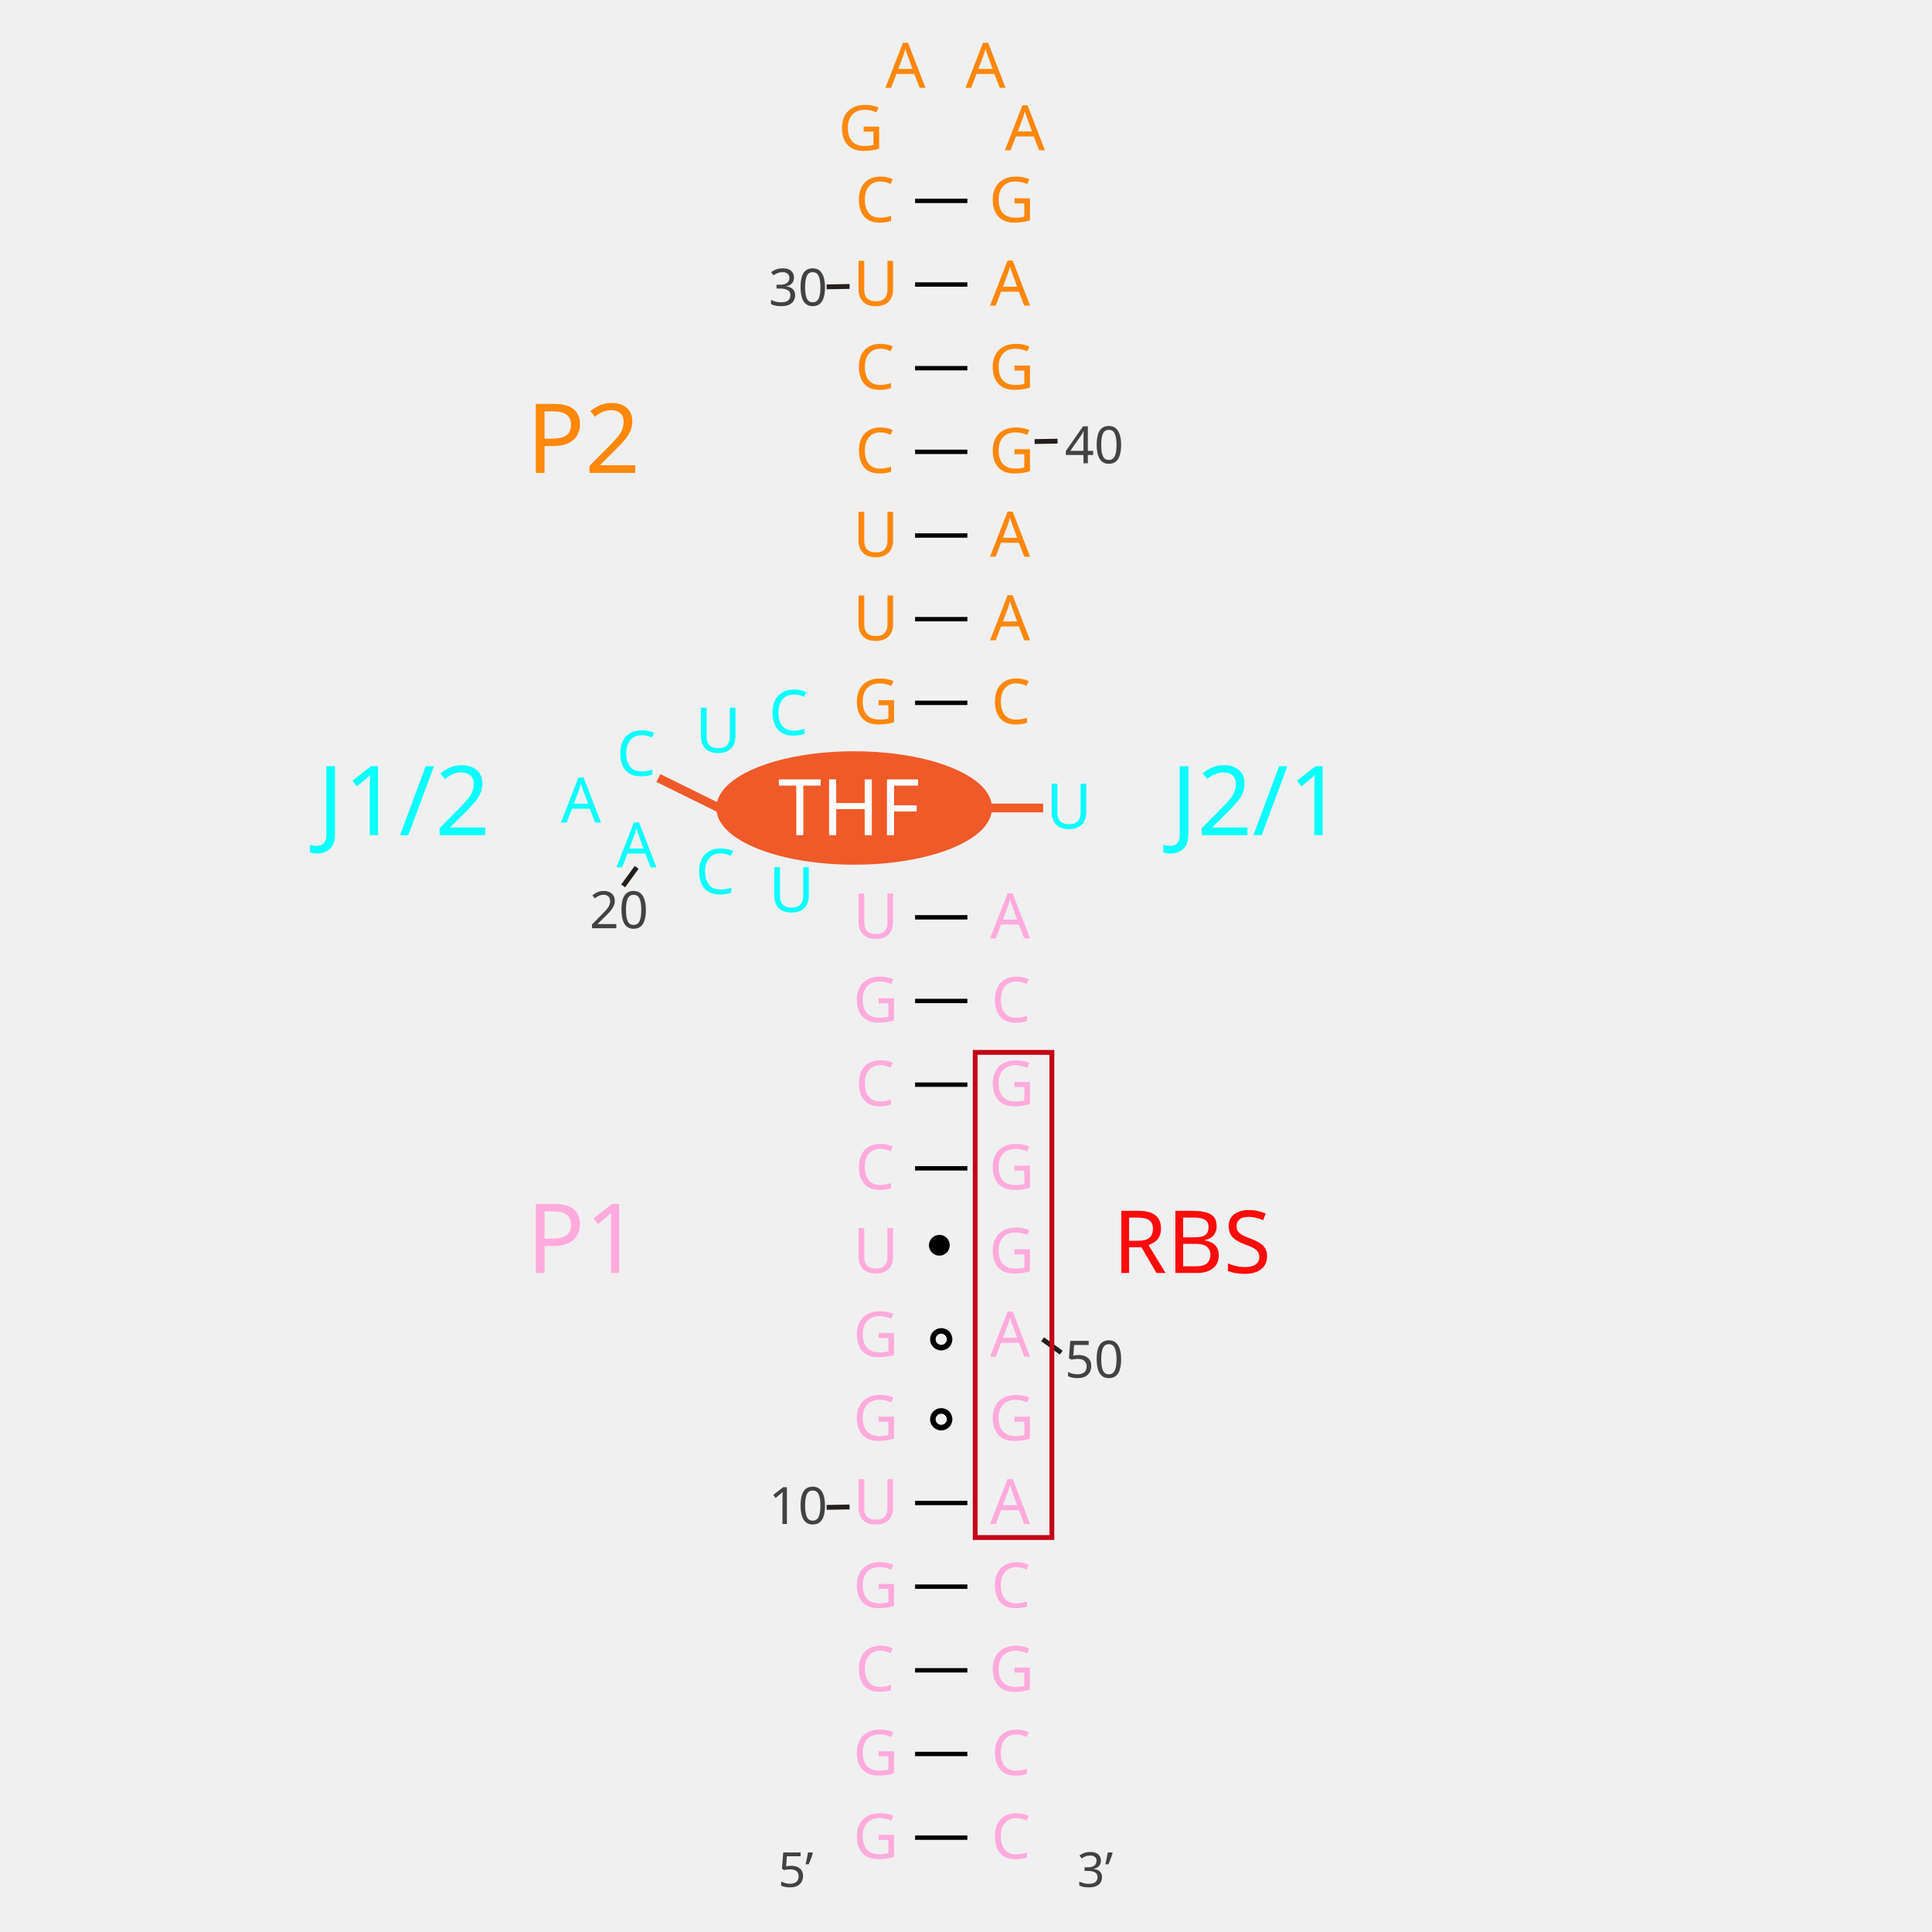
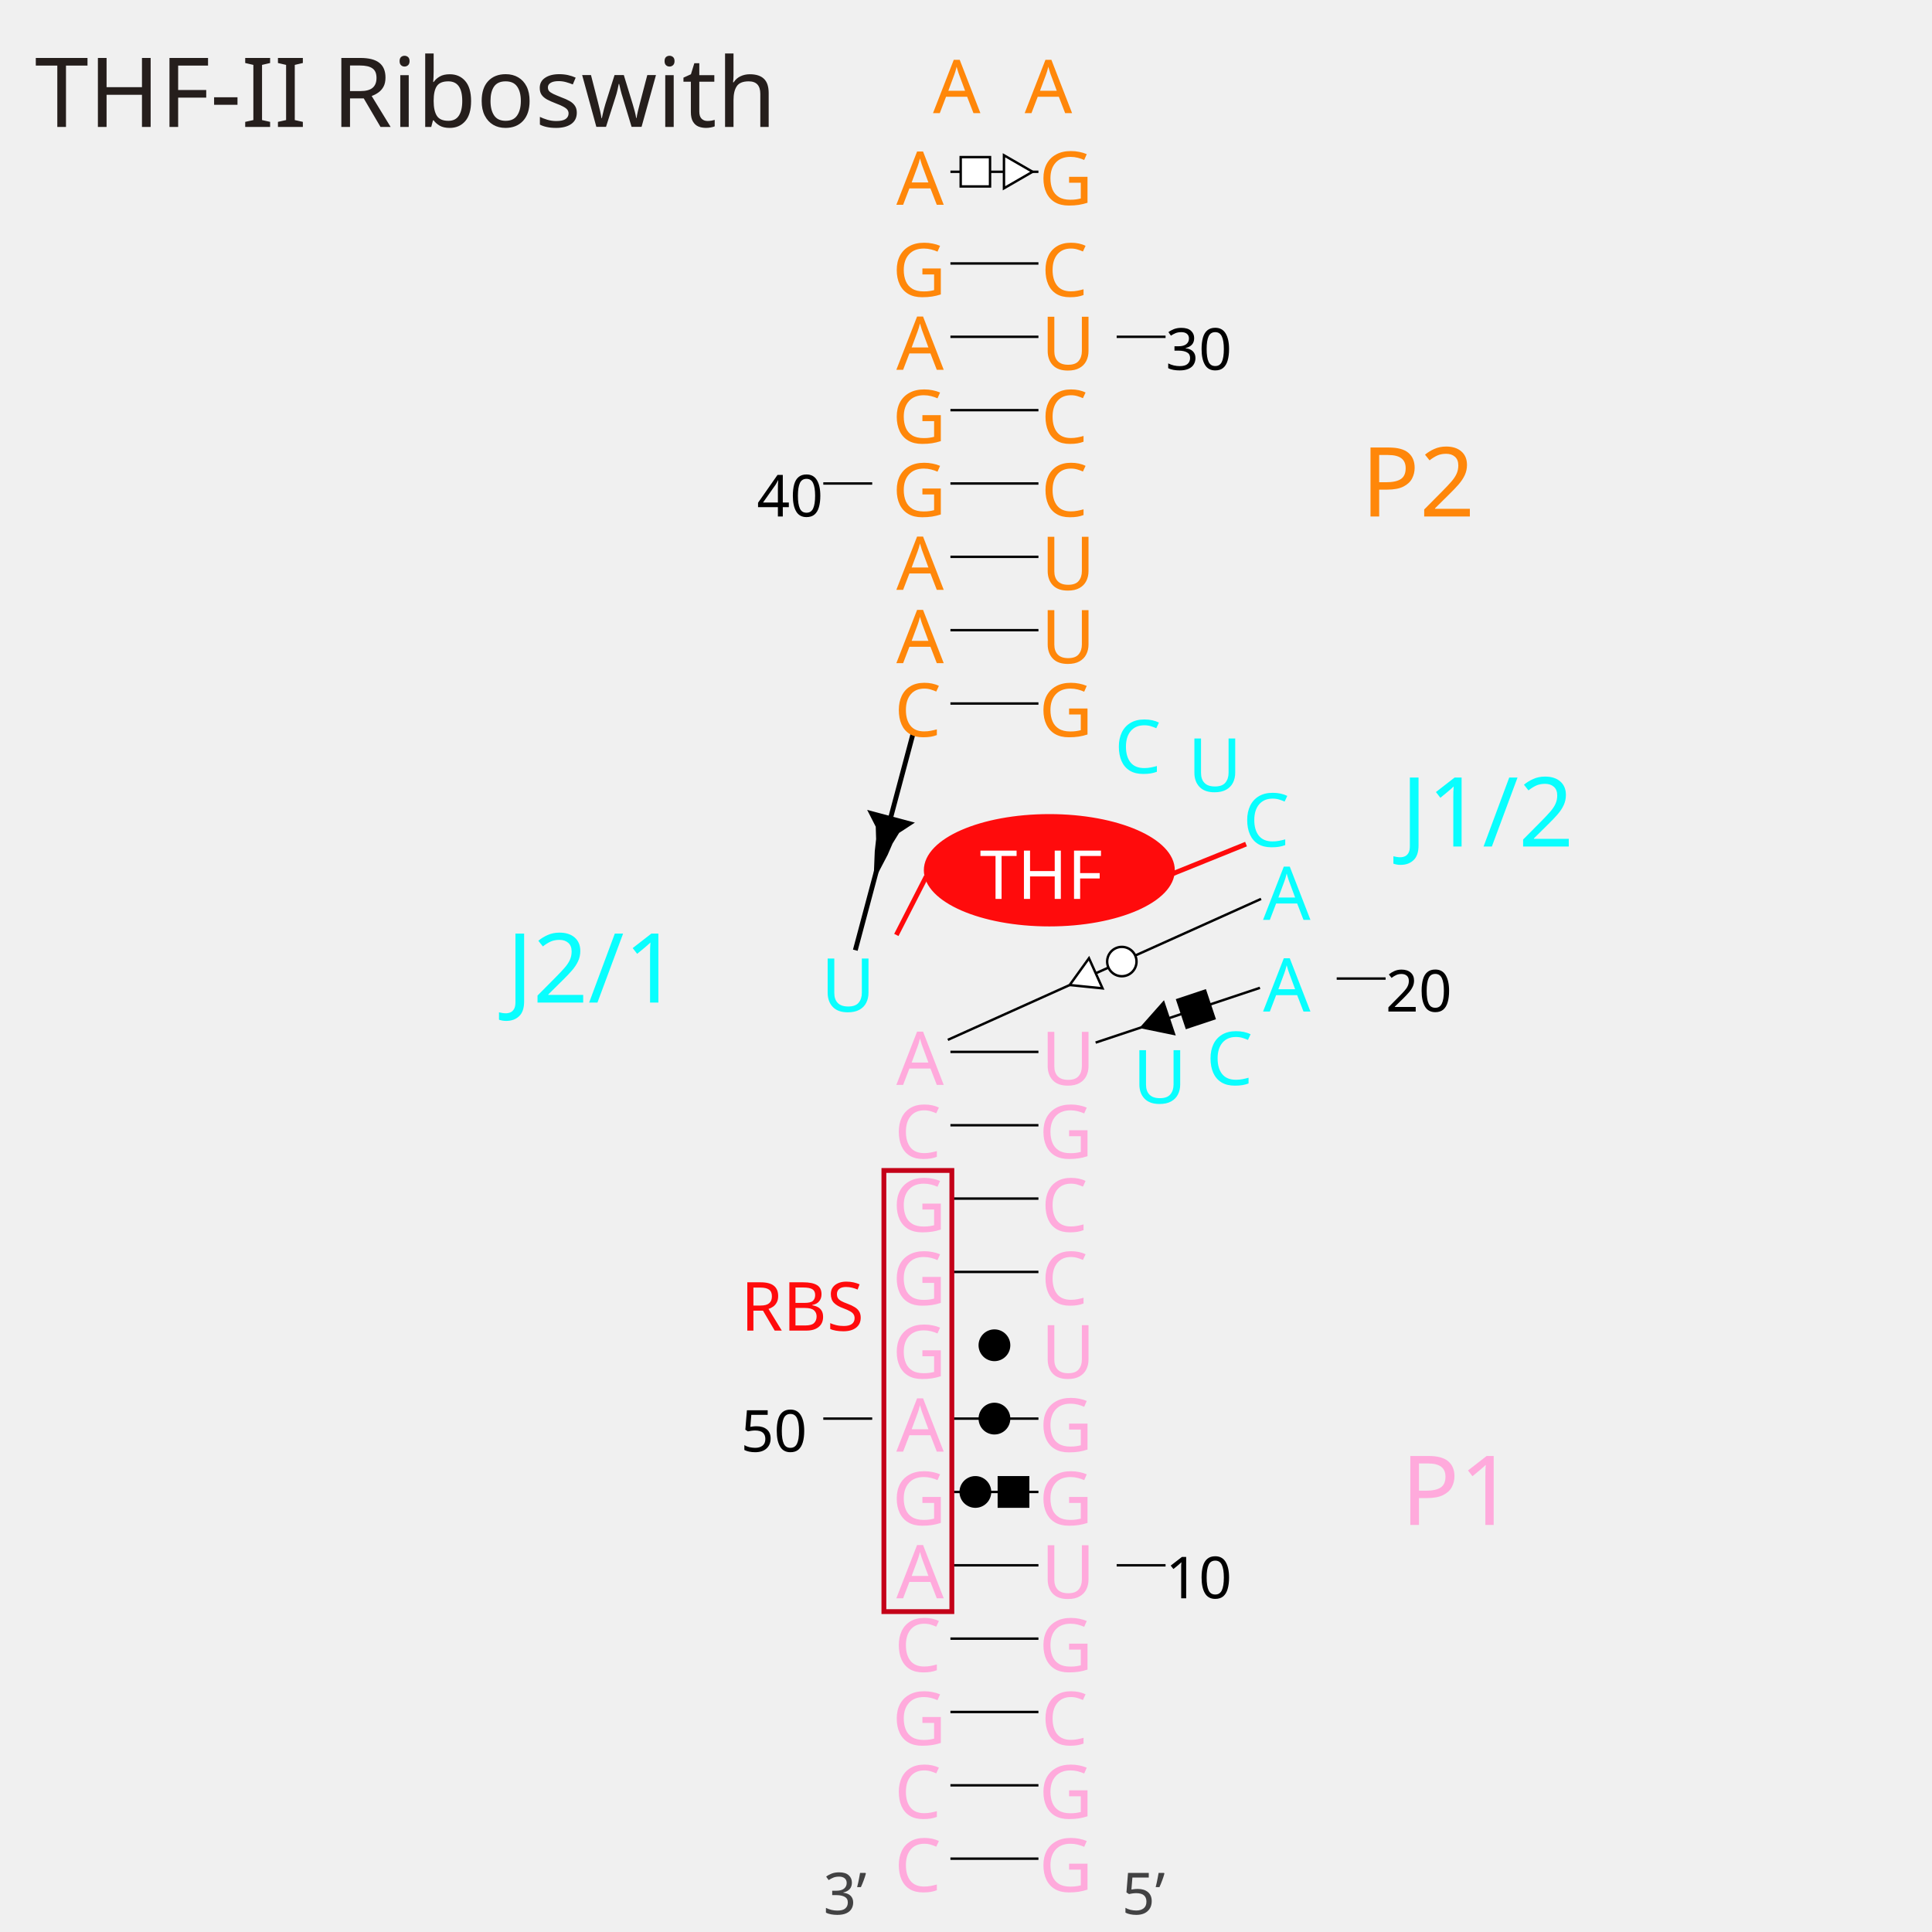
<svg xmlns="http://www.w3.org/2000/svg" version="1.1" id="图层_1" x="0px" y="0px" width="400px" height="400px" viewBox="0 0 400 400" enable-background="new 0 0 400 400" xml:space="preserve">
-   <path fill="#F05A28" d="M204.809,167.286c0,6.164-12.519,11.163-27.958,11.163c-15.441,0-27.958-4.999-27.958-11.163  c0-6.164,12.517-11.161,27.958-11.161C192.29,156.125,204.809,161.123,204.809,167.286" />
-   <path fill="#F05A28" d="M204.809,167.286h-0.581c0,1.335-0.675,2.652-2.017,3.922c-2.006,1.899-5.477,3.588-9.881,4.771  c-4.405,1.188-9.737,1.886-15.479,1.886c-7.657,0.001-14.587-1.243-19.554-3.228c-2.483-0.989-4.471-2.167-5.807-3.43  c-1.342-1.271-2.016-2.587-2.016-3.922c0-1.334,0.674-2.652,2.016-3.921c2.004-1.9,5.478-3.588,9.882-4.773  c4.402-1.187,9.735-1.886,15.479-1.884c7.654-0.002,14.586,1.242,19.552,3.226c2.483,0.99,4.47,2.167,5.809,3.431  c1.342,1.269,2.017,2.587,2.017,3.921h1.16c0-1.748-0.89-3.366-2.378-4.767c-2.24-2.107-5.855-3.828-10.377-5.05  c-4.521-1.218-9.946-1.926-15.782-1.926c-7.785,0.001-14.833,1.254-19.985,3.312c-2.576,1.029-4.684,2.257-6.175,3.665  c-1.488,1.401-2.379,3.019-2.379,4.767c0,1.747,0.891,3.366,2.379,4.768c2.239,2.106,5.856,3.826,10.377,5.048  c4.52,1.22,9.944,1.927,15.783,1.927c7.783-0.001,14.832-1.256,19.983-3.311c2.578-1.029,4.684-2.258,6.176-3.664  c1.488-1.402,2.378-3.021,2.378-4.768H204.809" />
-   <path fill="#F05A28" d="M181.697,167.286c0-0.498-0.405-0.901-0.901-0.901c-0.499,0-0.902,0.404-0.902,0.901  c0,0.499,0.403,0.902,0.902,0.902C181.292,168.188,181.697,167.785,181.697,167.286" />
-   <path fill="#F05A28" d="M181.697,167.286h0.58c0-0.818-0.663-1.482-1.481-1.482c-0.82,0-1.481,0.664-1.483,1.482  c0.002,0.819,0.663,1.483,1.483,1.483c0.818,0,1.481-0.664,1.481-1.483h-1.161c-0.003,0.176-0.145,0.32-0.32,0.32  c-0.176,0-0.32-0.144-0.32-0.32c0-0.176,0.144-0.319,0.32-0.319c0.176,0,0.317,0.143,0.32,0.319H181.697" />
-   <rect x="204.809" y="166.377" fill="#F05A28" width="11.161" height="1.816" />
-   <polyline fill="#F05A28" points="149.292,166.472 136.717,160.27 135.915,161.899 148.49,168.102 " />
-   <text transform="matrix(1 0 0 1 161.0996 172.9131)" fill="#FFFFFF" font-family="'Arial-BoldMT'" font-size="16.172">THF</text>
-   <path fill="#E8AF63" d="M189.457,380.465h10.826 M189.457,363.142h10.826 M189.457,345.819h10.826 M189.457,328.498h10.826   M189.457,311.176h10.826 M189.457,241.888h10.826 M189.457,224.564h10.826 M189.457,207.243h10.826 M189.457,189.921h10.826   M189.457,145.516h10.826 M189.457,128.194h10.826 M189.457,110.873h10.826 M189.457,93.55h10.826 M189.457,76.228h10.826   M189.457,58.905h10.826 M189.457,41.583h10.826" />
-   <path d="M189.457,380.919h10.826v-0.907h-10.826V380.919z M189.457,363.596h10.826v-0.907h-10.826V363.596z M189.457,346.274h10.826  v-0.907h-10.826V346.274z M189.457,328.952h10.826v-0.908h-10.826V328.952z M189.457,311.63h10.826v-0.908h-10.826V311.63z   M189.457,242.342h10.826v-0.909h-10.826V242.342z M189.457,225.02h10.826v-0.907h-10.826V225.02z M189.457,207.697h10.826v-0.909  h-10.826V207.697z M189.457,190.376h10.826v-0.909h-10.826V190.376z M189.457,145.97h10.826v-0.907h-10.826V145.97z   M189.457,128.647h10.826v-0.908h-10.826V128.647z M189.457,111.326h10.826v-0.908h-10.826V111.326z M189.457,94.004h10.826v-0.909  h-10.826V94.004z M189.457,76.682h10.826v-0.908h-10.826V76.682z M189.457,59.359h10.826v-0.907h-10.826V59.359z M189.457,42.037  h10.826V41.13h-10.826V42.037z" />
-   <text transform="matrix(1 0 0 1 176.5859 315.5186)" fill="#FFAADC" font-family="'Arial-BoldMT'" font-size="12.992">U</text>
-   <text transform="matrix(1 0 0 1 176.5859 263.5381)" fill="#FFAADC" font-family="'Arial-BoldMT'" font-size="12.992">U</text>
-   <text transform="matrix(1 0 0 1 159.1396 188.8096)" fill="#09FEFE" font-family="'Arial-BoldMT'" font-size="12.992">U</text>
-   <text transform="matrix(1 0 0 1 176.5859 194.2783)" fill="#FFAADC" font-family="'Arial-BoldMT'" font-size="12.992">U</text>
-   <text transform="matrix(1 0 0 1 127.6221 179.5859)" fill="#09FEFE" font-family="'Arial-BoldMT'" font-size="12.992">A</text>
-   <text transform="matrix(1 0 0 1 143.9531 185.0674)" fill="#09FEFE" font-family="'Arial-BoldMT'" font-size="12.992">C</text>
-   <text transform="matrix(1 0 0 1 116.1377 170.3096)" fill="#09FEFE" font-family="'Arial-BoldMT'" font-size="12.992">A</text>
-   <text transform="matrix(1 0 0 1 205.1816 211.6104)" fill="#FFAADC" font-family="'Arial-BoldMT'" font-size="12.992">C</text>
-   <text transform="matrix(1 0 0 1 204.7402 228.9287)" fill="#FFAADC" font-family="'Arial-BoldMT'" font-size="12.992">G</text>
-   <text transform="matrix(1 0 0 1 204.7402 246.2461)" fill="#FFAADC" font-family="'Arial-BoldMT'" font-size="12.992">G</text>
-   <text transform="matrix(1 0 0 1 204.7402 263.5527)" fill="#FFAADC" font-family="'Arial-BoldMT'" font-size="12.992">G</text>
-   <text transform="matrix(1 0 0 1 204.9746 280.8955)" fill="#FFAADC" font-family="'Arial-BoldMT'" font-size="12.992">A</text>
-   <text transform="matrix(1 0 0 1 204.7402 298.2139)" fill="#FFAADC" font-family="'Arial-BoldMT'" font-size="12.992">G</text>
-   <text transform="matrix(1 0 0 1 204.9746 315.5313)" fill="#FFAADC" font-family="'Arial-BoldMT'" font-size="12.992">A</text>
-   <text transform="matrix(1 0 0 1 205.1816 332.8496)" fill="#FFAADC" font-family="'Arial-BoldMT'" font-size="12.992">C</text>
-   <text transform="matrix(1 0 0 1 204.7402 350.1543)" fill="#FFAADC" font-family="'Arial-BoldMT'" font-size="12.992">G</text>
-   <text transform="matrix(1 0 0 1 205.1816 367.498)" fill="#FFAADC" font-family="'Arial-BoldMT'" font-size="12.992">C</text>
-   <text transform="matrix(1 0 0 1 205.1816 384.8164)" fill="#FFAADC" font-family="'Arial-BoldMT'" font-size="12.992">C</text>
-   <text transform="matrix(1 0 0 1 176.6006 211.5977)" fill="#FFAADC" font-family="'Arial-BoldMT'" font-size="12.992">G</text>
-   <text transform="matrix(1 0 0 1 177.0283 228.915)" fill="#FFAADC" font-family="'Arial-BoldMT'" font-size="12.992">C</text>
-   <text transform="matrix(1 0 0 1 177.0283 246.2334)" fill="#FFAADC" font-family="'Arial-BoldMT'" font-size="12.992">C</text>
-   <text transform="matrix(1 0 0 1 176.6006 280.8818)" fill="#FFAADC" font-family="'Arial-BoldMT'" font-size="12.992">G</text>
-   <text transform="matrix(1 0 0 1 176.6006 298.2021)" fill="#FFAADC" font-family="'Arial-BoldMT'" font-size="12.992">G</text>
-   <text transform="matrix(1 0 0 1 176.6006 332.8379)" fill="#FFAADC" font-family="'Arial-BoldMT'" font-size="12.992">G</text>
-   <text transform="matrix(1 0 0 1 177.0283 350.1416)" fill="#FFAADC" font-family="'Arial-BoldMT'" font-size="12.992">C</text>
-   <text transform="matrix(1 0 0 1 176.6006 367.4863)" fill="#FFAADC" font-family="'Arial-BoldMT'" font-size="12.992">G</text>
-   <text transform="matrix(1 0 0 1 176.6006 384.8037)" fill="#FFAADC" font-family="'Arial-BoldMT'" font-size="12.992">G</text>
-   <text transform="matrix(1 0 0 1 127.6221 160.6055)" fill="#09FEFE" font-family="'Arial-BoldMT'" font-size="12.992">C</text>
-   <text transform="matrix(1 0 0 1 143.9531 155.7979)" fill="#09FEFE" font-family="'Arial-BoldMT'" font-size="12.992">U</text>
-   <text transform="matrix(1 0 0 1 159.1396 152.1738)" fill="#09FEFE" font-family="'Arial-BoldMT'" font-size="12.992">C</text>
-   <text transform="matrix(1 0 0 1 176.6006 149.875)" fill="#FF870A" font-family="'Arial-BoldMT'" font-size="12.992">G</text>
-   <text transform="matrix(1 0 0 1 176.5859 63.2705)" fill="#FF870A" font-family="'Arial-BoldMT'" font-size="12.992">U</text>
-   <text transform="matrix(1 0 0 1 177.0283 45.9668)" fill="#FF870A" font-family="'Arial-BoldMT'" font-size="12.992">C</text>
-   <text transform="matrix(1 0 0 1 173.5215 31.1172)" fill="#FF870A" font-family="'Arial-BoldMT'" font-size="12.992">G</text>
-   <text transform="matrix(1 0 0 1 183.3164 18.1768)">
-     <tspan x="0" y="0" fill="#FF870A" font-family="'Arial-BoldMT'" font-size="12.992" letter-spacing="7">A</tspan>
-     <tspan x="16.58" y="0" fill="#FF870A" font-family="'Arial-BoldMT'" font-size="12.992">A</tspan>
-   </text>
-   <text transform="matrix(1 0 0 1 208.0527 31.1172)" fill="#FF870A" font-family="'Arial-BoldMT'" font-size="12.992">A</text>
-   <text transform="matrix(1 0 0 1 204.7402 45.9668)" fill="#FF870A" font-family="'Arial-BoldMT'" font-size="12.992">G</text>
-   <text transform="matrix(1 0 0 1 204.9746 63.2705)" fill="#FF870A" font-family="'Arial-BoldMT'" font-size="12.992">A</text>
-   <text transform="matrix(1 0 0 1 204.7402 80.5898)" fill="#FF870A" font-family="'Arial-BoldMT'" font-size="12.992">G</text>
-   <text transform="matrix(1 0 0 1 204.7402 97.9063)" fill="#FF870A" font-family="'Arial-BoldMT'" font-size="12.992">G</text>
-   <text transform="matrix(1 0 0 1 204.9746 115.251)" fill="#FF870A" font-family="'Arial-BoldMT'" font-size="12.992">A</text>
-   <text transform="matrix(1 0 0 1 204.9746 132.5693)" fill="#FF870A" font-family="'Arial-BoldMT'" font-size="12.992">A</text>
-   <text transform="matrix(1 0 0 1 177.0283 80.5898)" fill="#FF870A" font-family="'Arial-BoldMT'" font-size="12.992">C</text>
-   <text transform="matrix(1 0 0 1 177.0283 97.9063)" fill="#FF870A" font-family="'Arial-BoldMT'" font-size="12.992">C</text>
-   <text transform="matrix(1 0 0 1 176.5859 115.251)" fill="#FF870A" font-family="'Arial-BoldMT'" font-size="12.992">U</text>
-   <text transform="matrix(1 0 0 1 176.5859 132.5693)" fill="#FF870A" font-family="'Arial-BoldMT'" font-size="12.992">U</text>
-   <text transform="matrix(1 0 0 1 205.1816 149.875)" fill="#FF870A" font-family="'Arial-BoldMT'" font-size="12.992">C</text>
-   <text transform="matrix(1 0 0 1 216.5762 171.5322)" fill="#09FEFE" font-family="'Arial-BoldMT'" font-size="12.992">U</text>
-   <text transform="matrix(1 0 0 1 204.9746 194.2939)" fill="#FFAADC" font-family="'Arial-BoldMT'" font-size="12.992">A</text>
-   <text transform="matrix(1 0 0 1 159.1396 315.5205)" fill="#424243" font-family="'Arial-BoldMT'" font-size="10.65">10</text>
-   <text transform="matrix(1 0 0 1 122.0537 192.1821)" fill="#424243" font-family="'Arial-BoldMT'" font-size="10.65">20</text>
-   <text transform="matrix(1 0 0 1 159.1396 63.2744)" fill="#424243" font-family="'ArialMT'" font-size="10.65">30</text>
-   <text transform="matrix(1 0 0 1 220.4473 95.9111)" fill="#424243" font-family="'Arial-BoldMT'" font-size="10.65">40</text>
-   <text transform="matrix(1 0 0 1 220.4473 285.2188)" fill="#424243" font-family="'Arial-BoldMT'" font-size="10.65">50</text>
-   <path d="M196.634,257.822c0,1.186-0.96,2.15-2.151,2.15c-1.19,0-2.152-0.965-2.152-2.15c0-1.19,0.962-2.154,2.152-2.154  C195.674,255.668,196.634,256.632,196.634,257.822" />
-   <path d="M196.603,277.284h-0.575c0,0.64-0.513,1.157-1.157,1.157c-0.642,0-1.16-0.518-1.16-1.157s0.519-1.157,1.16-1.16  c0.644,0.003,1.157,0.521,1.157,1.16h1.146c0-1.273-1.03-2.307-2.303-2.307c-1.273,0.004-2.306,1.033-2.306,2.307  c0,1.271,1.032,2.306,2.306,2.306c1.273,0,2.303-1.034,2.303-2.306H196.603" />
-   <text transform="matrix(1 0 0 1 109 263.5381)" fill="#FFAADC" font-family="'ArialMT'" font-size="20">P1</text>
-   <text transform="matrix(1 0 0 1 109 97.9121)" fill="#FF870A" font-family="'ArialMT'" font-size="20">P2</text>
-   <text transform="matrix(1 0 0 1 65.7188 172.9131)" fill="#09FEFE" font-family="'ArialMT'" font-size="20">J1/2</text>
-   <text transform="matrix(1 0 0 1 230.4023 263.5527)" fill="#FF0B0C" font-family="'ArialMT'" font-size="18">RBS</text>
-   <text transform="matrix(1 0 0 1 242.4023 172.9131)" fill="#09FEFE" font-family="'ArialMT'" font-size="20">J2/1</text>
-   <text transform="matrix(1 0 0 1 161.0996 390.667)">
-     <tspan x="0" y="0" fill="#424243" font-family="'Arial-BoldMT'" font-size="10">5</tspan>
-     <tspan x="5.562" y="0" fill="#424243" font-family="'Arial-BoldMT'" font-size="10" letter-spacing="18">’</tspan>
-   </text>
-   <text transform="matrix(1 0 0 1 223 390.667)" fill="#424243" font-family="'Arial-BoldMT'" font-size="10">3’</text>
-   <line fill="none" stroke="#251E1C" x1="171.15" y1="59.392" x2="175.894" y2="59.305" />
-   <line fill="none" stroke="#251E1C" x1="171.15" y1="312.088" x2="175.893" y2="312.001" />
-   <line fill="none" stroke="#251E1C" x1="215.852" y1="277.283" x2="219.708" y2="280.046" />
-   <line fill="none" stroke="#251E1C" x1="214.204" y1="91.421" x2="218.947" y2="91.334" />
-   <rect x="201.909" y="217.886" fill="none" stroke="#C40018" width="15.871" height="100.448" />
-   <line fill="none" stroke="#251E1C" x1="129.018" y1="183.423" x2="131.809" y2="179.586" />
-   <path d="M196.603,293.843h-0.575c0,0.64-0.513,1.157-1.156,1.157c-0.642,0-1.16-0.518-1.16-1.157s0.519-1.157,1.16-1.16  c0.644,0.003,1.156,0.521,1.156,1.16h1.146c0-1.273-1.029-2.307-2.303-2.307c-1.273,0.004-2.306,1.033-2.306,2.307  c0,1.271,1.032,2.306,2.306,2.306s2.303-1.034,2.303-2.306H196.603" />
+   <g id="ID000002">
+     <g transform="translate(685.194,570.329)">
+       <g transform="rotate(-0.0)">
+         <text transform="matrix(1 0 0 1 -470.1002 -178.6786)" fill="#FFAADC" font-family="'ArialMT'" font-size="15.367">G</text>
+       </g>
+     </g>
+   </g>
+   <g id="ID000003">
+     <g transform="translate(685.194,550.567)">
+       <g transform="rotate(-0.0)">
+         <text transform="matrix(1 0 0 1 -470.1002 -174.1012)" fill="#FFAADC" font-family="'ArialMT'" font-size="15.367">G</text>
+       </g>
+     </g>
+   </g>
+   <g id="ID000004">
+     <g transform="translate(685.194,530.804)">
+       <g transform="rotate(-0.0)">
+         <text transform="matrix(1 0 0 1 -469.6725 -169.5228)" fill="#FFAADC" font-family="'ArialMT'" font-size="15.367">C</text>
+       </g>
+     </g>
+   </g>
+   <g id="ID000005">
+     <g transform="translate(685.194,511.041)">
+       <g transform="rotate(-0.0)">
+         <text transform="matrix(1 0 0 1 -470.1002 -164.9453)" fill="#FFAADC" font-family="'ArialMT'" font-size="15.367">G</text>
+       </g>
+     </g>
+   </g>
+   <g id="ID000006">
+     <g transform="translate(685.194,491.278)">
+       <g transform="rotate(-0.0)">
+         <text transform="matrix(1 0 0 1 -469.6725 -160.3688)" fill="#FFAADC" font-family="'ArialMT'" font-size="15.367">U</text>
+       </g>
+     </g>
+   </g>
+   <g id="ID000007">
+     <line fill="none" stroke="#000000" stroke-width="0.5" x1="231.194" y1="324.078" x2="241.317" y2="324.078" />
+   </g>
+   <g id="ID000008">
+     <g transform="translate(711.545,491.278)">
+       <g transform="rotate(-0.0)">
+         <text transform="matrix(1 0 0 1 -470.2266 -160.3688)" font-family="'ArialMT'" font-size="12">10</text>
+       </g>
+     </g>
+   </g>
+   <g id="ID000009">
+     <g transform="translate(685.194,471.516)">
+       <g transform="rotate(-0.0)">
+         <text transform="matrix(1 0 0 1 -470.1002 -155.7894)" fill="#FFAADC" font-family="'ArialMT'" font-size="15.367">G</text>
+       </g>
+     </g>
+   </g>
+   <g id="ID000010">
+     <g transform="translate(645.669,471.516)">
+       <g transform="rotate(-0.0)">
+         <text transform="matrix(1 0 0 1 -460.9444 -155.7894)" fill="#FFAADC" font-family="'ArialMT'" font-size="15.367">G</text>
+       </g>
+     </g>
+   </g>
+   <g id="ID000011">
+     <g transform="translate(645.669,491.278)">
+       <g transform="rotate(-0.0)">
+         <text transform="matrix(1 0 0 1 -460.0919 -160.3688)" fill="#FFAADC" font-family="'ArialMT'" font-size="15.367">A</text>
+       </g>
+     </g>
+   </g>
+   <g id="ID000012">
+     <g transform="translate(645.669,511.041)">
+       <g transform="rotate(-0.0)">
+         <text transform="matrix(1 0 0 1 -460.5162 -164.9453)" fill="#FFAADC" font-family="'ArialMT'" font-size="15.367">C</text>
+       </g>
+     </g>
+   </g>
+   <g id="ID000013">
+     <g transform="translate(645.669,530.804)">
+       <g transform="rotate(-0.0)">
+         <text transform="matrix(1 0 0 1 -460.9444 -169.5228)" fill="#FFAADC" font-family="'ArialMT'" font-size="15.367">G</text>
+       </g>
+     </g>
+   </g>
+   <g id="ID000014">
+     <g transform="translate(645.669,550.567)">
+       <g transform="rotate(-0.0)">
+         <text transform="matrix(1 0 0 1 -460.5162 -174.1012)" fill="#FFAADC" font-family="'ArialMT'" font-size="15.367">C</text>
+       </g>
+     </g>
+   </g>
+   <g id="ID000015">
+     <g transform="translate(645.669,570.329)">
+       <g transform="rotate(-0.0)">
+         <text transform="matrix(1 0 0 1 -460.5162 -178.6786)" fill="#FFAADC" font-family="'ArialMT'" font-size="15.367">C</text>
+       </g>
+     </g>
+   </g>
+   <g id="ID000016">
+     <line fill="none" stroke="#000000" stroke-width="0.5" x1="214.997" y1="384.816" x2="196.775" y2="384.816" />
+   </g>
+   <g id="ID000017">
+     <line fill="none" stroke="#000000" stroke-width="0.5" x1="214.997" y1="369.631" x2="196.775" y2="369.631" />
+   </g>
+   <g id="ID000018">
+     <line fill="none" stroke="#000000" stroke-width="0.5" x1="214.997" y1="354.447" x2="196.775" y2="354.447" />
+   </g>
+   <g id="ID000019">
+     <line fill="none" stroke="#000000" stroke-width="0.5" x1="214.997" y1="339.261" x2="196.775" y2="339.261" />
+   </g>
+   <g id="ID000020">
+     <line fill="none" stroke="#000000" stroke-width="0.5" x1="214.997" y1="324.078" x2="196.775" y2="324.078" />
+   </g>
+   <g id="ID000021">
+     <line fill="none" stroke="#000000" stroke-width="0.5" x1="214.997" y1="308.891" x2="196.775" y2="308.891" />
+   </g>
+   <g id="ID000022">
+     <polygon stroke="#000000" stroke-width="0.5" points="212.871,305.855 206.798,305.855 206.798,311.93 212.871,311.93  " />
+   </g>
+   <g id="ID000023">
+     <polygon stroke="#000000" stroke-width="0.5" points="198.901,308.891 198.907,309.086 198.927,309.277 198.956,309.467    198.998,309.654 199.053,309.841 199.119,310.021 199.196,310.197 199.284,310.369 199.384,310.534 199.492,310.692    199.612,310.844 199.74,310.987 199.878,311.121 200.023,311.248 200.178,311.365 200.338,311.473 200.504,311.567    200.677,311.655 200.854,311.729 201.037,311.792 201.223,311.844 201.411,311.884 201.602,311.91 201.794,311.926 201.987,311.93    202.18,311.919 202.371,311.898 202.561,311.865 202.748,311.82 202.932,311.762 203.111,311.693 203.287,311.612 203.458,311.522    203.621,311.421 203.777,311.309 203.928,311.186 204.068,311.056 204.202,310.917 204.325,310.771 204.439,310.616    204.545,310.452 204.638,310.284 204.72,310.109 204.791,309.931 204.853,309.746 204.9,309.561 204.937,309.371 204.963,309.18    204.974,308.987 204.974,308.796 204.963,308.604 204.937,308.411 204.9,308.223 204.853,308.036 204.791,307.854 204.72,307.674    204.638,307.5 204.545,307.332 204.439,307.171 204.325,307.015 204.202,306.867 204.068,306.729 203.928,306.596 203.777,306.475    203.621,306.363 203.458,306.263 203.287,306.171 203.111,306.091 202.932,306.021 202.748,305.965 202.561,305.919    202.371,305.886 202.18,305.864 201.987,305.855 201.794,305.858 201.602,305.872 201.411,305.902 201.223,305.94 201.037,305.991    200.854,306.055 200.677,306.129 200.504,306.215 200.338,306.312 200.178,306.418 200.023,306.534 199.878,306.661    199.74,306.795 199.612,306.939 199.492,307.091 199.384,307.251 199.284,307.416 199.196,307.587 199.119,307.762    199.053,307.945 198.998,308.129 198.956,308.317 198.927,308.507 198.907,308.699  " />
+   </g>
+   <g id="ID000025">
+     <g transform="translate(685.194,451.753)">
+       <g transform="rotate(-0.0)">
+         <text transform="matrix(1 0 0 1 -470.1002 -151.212)" fill="#FFAADC" font-family="'ArialMT'" font-size="15.367">G</text>
+       </g>
+     </g>
+   </g>
+   <g id="ID000026">
+     <g transform="translate(685.194,431.990)">
+       <g transform="rotate(-0.0)">
+         <text transform="matrix(1 0 0 1 -469.6725 -146.6326)" fill="#FFAADC" font-family="'ArialMT'" font-size="15.367">U</text>
+       </g>
+     </g>
+   </g>
+   <g id="ID000027">
+     <g transform="translate(685.194,412.228)">
+       <g transform="rotate(-0.0)">
+         <text transform="matrix(1 0 0 1 -469.6725 -142.0551)" fill="#FFAADC" font-family="'ArialMT'" font-size="15.367">C</text>
+       </g>
+     </g>
+   </g>
+   <g id="ID000028">
+     <g transform="translate(685.194,392.465)">
+       <g transform="rotate(-0.0)">
+         <text transform="matrix(1 0 0 1 -469.6725 -137.4777)" fill="#FFAADC" font-family="'ArialMT'" font-size="15.367">C</text>
+       </g>
+     </g>
+   </g>
+   <g id="ID000029">
+     <g transform="translate(685.194,372.702)">
+       <g transform="rotate(-0.0)">
+         <text transform="matrix(1 0 0 1 -470.1002 -132.8983)" fill="#FFAADC" font-family="'ArialMT'" font-size="15.367">G</text>
+       </g>
+     </g>
+   </g>
+   <g id="ID000030">
+     <g transform="translate(685.194,352.939)">
+       <g transform="rotate(-0.0)">
+         <text transform="matrix(1 0 0 1 -469.6725 -128.3218)" fill="#FFAADC" font-family="'ArialMT'" font-size="15.367">U</text>
+       </g>
+     </g>
+   </g>
+   <g id="ID000031">
+     <g transform="translate(709.898,357.880)">
+       <g transform="rotate(-0.0)">
+         <text transform="matrix(1 0 0 1 -475.3941 -129.4669)" fill="#09FEFE" font-family="'ArialMT'" font-size="15.367">U</text>
+       </g>
+     </g>
+   </g>
+   <g id="ID000032">
+     <g transform="translate(729.660,352.939)">
+       <g transform="rotate(-0.0)">
+         <text transform="matrix(1 0 0 1 -479.9734 -128.3218)" fill="#09FEFE" font-family="'ArialMT'" font-size="15.367">C</text>
+       </g>
+     </g>
+   </g>
+   <g id="ID000033">
+     <g transform="translate(744.483,333.177)">
+       <g transform="rotate(-0.0)">
+         <text transform="matrix(1 0 0 1 -482.982 -123.7444)" fill="#09FEFE" font-family="'ArialMT'" font-size="15.367">A</text>
+       </g>
+     </g>
+   </g>
+   <g id="ID000034">
+     <line fill="none" stroke="#000000" stroke-width="0.5" x1="276.749" y1="202.598" x2="286.873" y2="202.598" />
+   </g>
+   <g id="ID000035">
+     <g transform="translate(770.833,333.177)">
+       <g transform="rotate(-0.0)">
+         <text transform="matrix(1 0 0 1 -483.959 -123.7444)" font-family="'ArialMT'" font-size="12">20</text>
+       </g>
+     </g>
+   </g>
+   <g id="ID000036">
+     <g transform="translate(744.483,308.473)">
+       <g transform="rotate(-0.0)">
+         <text transform="matrix(1 0 0 1 -482.982 -118.0213)" fill="#09FEFE" font-family="'ArialMT'" font-size="15.367">A</text>
+       </g>
+     </g>
+   </g>
+   <g id="ID000037">
+     <g transform="translate(625.906,333.177)">
+       <g transform="rotate(-0.0)">
+         <text transform="matrix(1 0 0 1 -455.9382 -123.7444)" fill="#09FEFE" font-family="'ArialMT'" font-size="15.367">U</text>
+       </g>
+     </g>
+   </g>
+   <g id="ID000038">
+     <g transform="translate(645.669,352.939)">
+       <g transform="rotate(-0.0)">
+         <text transform="matrix(1 0 0 1 -460.0919 -128.3218)" fill="#FFAADC" font-family="'ArialMT'" font-size="15.367">A</text>
+       </g>
+     </g>
+   </g>
+   <g id="ID000039">
+     <g transform="translate(645.669,372.702)">
+       <g transform="rotate(-0.0)">
+         <text transform="matrix(1 0 0 1 -460.5162 -132.8983)" fill="#FFAADC" font-family="'ArialMT'" font-size="15.367">C</text>
+       </g>
+     </g>
+   </g>
+   <g id="ID000040">
+     <g transform="translate(645.669,392.465)">
+       <g transform="rotate(-0.0)">
+         <text transform="matrix(1 0 0 1 -460.9444 -137.4777)" fill="#FFAADC" font-family="'ArialMT'" font-size="15.367">G</text>
+       </g>
+     </g>
+   </g>
+   <g id="ID000041">
+     <g transform="translate(645.669,412.228)">
+       <g transform="rotate(-0.0)">
+         <text transform="matrix(1 0 0 1 -460.9444 -142.0551)" fill="#FFAADC" font-family="'ArialMT'" font-size="15.367">G</text>
+       </g>
+     </g>
+   </g>
+   <g id="ID000042">
+     <g transform="translate(645.669,431.990)">
+       <g transform="rotate(-0.0)">
+         <text transform="matrix(1 0 0 1 -460.9444 -146.6326)" fill="#FFAADC" font-family="'ArialMT'" font-size="15.367">G</text>
+       </g>
+     </g>
+   </g>
+   <g id="ID000043">
+     <g transform="translate(645.669,451.753)">
+       <g transform="rotate(-0.0)">
+         <text transform="matrix(1 0 0 1 -460.0919 -151.212)" fill="#FFAADC" font-family="'ArialMT'" font-size="15.367">A</text>
+       </g>
+     </g>
+   </g>
+   <g id="ID000044">
+     <line fill="none" stroke="#000000" stroke-width="0.5" x1="180.58" y1="293.708" x2="170.455" y2="293.708" />
+   </g>
+   <g id="ID000045">
+     <g transform="translate(619.319,451.753)">
+       <g transform="rotate(-0.0)">
+         <text transform="matrix(1 0 0 1 -465.9567 -151.212)" font-family="'ArialMT'" font-size="12">50</text>
+       </g>
+     </g>
+   </g>
+   <g id="ID000046">
+     <line fill="none" stroke="#000000" stroke-width="0.5" x1="214.997" y1="293.708" x2="196.775" y2="293.708" />
+   </g>
+   <g id="ID000047">
+     <polygon stroke="#000000" stroke-width="0.5" points="202.85,293.708 202.855,293.898 202.874,294.092 202.904,294.283    202.947,294.47 203.002,294.654 203.067,294.836 203.145,295.012 203.234,295.183 203.332,295.35 203.441,295.508 203.561,295.66    203.689,295.803 203.826,295.938 203.972,296.064 204.125,296.181 204.286,296.287 204.453,296.384 204.625,296.469    204.803,296.545 204.986,296.606 205.171,296.658 205.359,296.698 205.551,296.727 205.742,296.741 205.934,296.744    206.128,296.734 206.319,296.713 206.509,296.681 206.696,296.634 206.881,296.578 207.059,296.507 207.236,296.429    207.404,296.338 207.57,296.235 207.727,296.124 207.876,296.003 208.016,295.871 208.148,295.732 208.275,295.583    208.388,295.429 208.493,295.268 208.586,295.1 208.668,294.925 208.741,294.746 208.801,294.563 208.85,294.376 208.885,294.188    208.908,293.995 208.922,293.804 208.922,293.61 208.908,293.419 208.885,293.227 208.85,293.038 208.801,292.853 208.741,292.668    208.668,292.489 208.586,292.316 208.493,292.147 208.388,291.984 208.275,291.829 208.148,291.683 208.016,291.543    207.876,291.412 207.727,291.289 207.57,291.179 207.404,291.076 207.236,290.986 207.059,290.906 206.881,290.837 206.696,290.78    206.509,290.734 206.319,290.7 206.128,290.679 205.934,290.67 205.742,290.672 205.551,290.689 205.359,290.715 205.171,290.757    204.986,290.807 204.803,290.87 204.625,290.945 204.453,291.031 204.286,291.127 204.125,291.233 203.972,291.351    203.826,291.477 203.689,291.611 203.561,291.755 203.441,291.906 203.332,292.064 203.234,292.231 203.145,292.401    203.067,292.578 203.002,292.759 202.947,292.945 202.904,293.134 202.874,293.323 202.855,293.515  " />
+   </g>
+   <g id="ID000048">
+     <polygon stroke="#000000" stroke-width="0.5" points="202.85,278.521 202.855,278.716 202.874,278.905 202.904,279.097    202.947,279.286 203.002,279.471 203.067,279.651 203.145,279.828 203.234,280 203.332,280.164 203.441,280.322 203.561,280.474    203.689,280.618 203.826,280.754 203.972,280.88 204.125,280.997 204.286,281.104 204.453,281.199 204.625,281.285    204.803,281.358 204.986,281.423 205.171,281.474 205.359,281.513 205.551,281.54 205.742,281.556 205.934,281.56 206.128,281.55    206.319,281.528 206.509,281.495 206.696,281.449 206.881,281.391 207.059,281.323 207.236,281.242 207.404,281.151 207.57,281.05    207.727,280.939 207.876,280.816 208.016,280.688 208.148,280.547 208.275,280.4 208.388,280.246 208.493,280.082 208.586,279.913    208.668,279.739 208.741,279.561 208.801,279.378 208.85,279.193 208.885,279.002 208.908,278.812 208.922,278.617    208.922,278.426 208.908,278.233 208.885,278.044 208.85,277.853 208.801,277.666 208.741,277.483 208.668,277.304    208.586,277.129 208.493,276.962 208.388,276.8 208.275,276.645 208.148,276.497 208.016,276.358 207.876,276.228 207.727,276.106    207.57,275.993 207.404,275.894 207.236,275.801 207.059,275.721 206.881,275.653 206.696,275.595 206.509,275.549    206.319,275.516 206.128,275.496 205.934,275.486 205.742,275.489 205.551,275.504 205.359,275.532 205.171,275.57    204.986,275.622 204.803,275.687 204.625,275.761 204.453,275.845 204.286,275.941 204.125,276.048 203.972,276.164    203.826,276.292 203.689,276.426 203.561,276.569 203.441,276.723 203.332,276.881 203.234,277.046 203.145,277.217    203.067,277.396 203.002,277.575 202.947,277.76 202.904,277.947 202.874,278.137 202.855,278.328  " />
+   </g>
+   <g id="ID000049">
+     <line fill="none" stroke="#000000" stroke-width="0.5" x1="214.997" y1="263.338" x2="196.775" y2="263.338" />
+   </g>
+   <g id="ID000050">
+     <line fill="none" stroke="#000000" stroke-width="0.5" x1="214.997" y1="248.153" x2="196.775" y2="248.153" />
+   </g>
+   <g id="ID000051">
+     <line fill="none" stroke="#000000" stroke-width="0.5" x1="214.997" y1="232.969" x2="196.775" y2="232.969" />
+   </g>
+   <g id="ID000052">
+     <line fill="none" stroke="#000000" stroke-width="0.5" x1="226.834" y1="215.862" x2="260.863" y2="204.519" />
+   </g>
+   <g id="ID000053">
+     <polygon stroke="#000000" stroke-width="0.5" points="236.36,212.688 243.055,214.058 240.894,207.574  " />
+   </g>
+   <g id="ID000054">
+     <polygon stroke="#000000" stroke-width="0.5" points="249.515,205.1 243.752,207.021 245.673,212.783 251.436,210.864  " />
+   </g>
+   <g id="ID000055">
+     <line fill="none" stroke="#000000" stroke-width="0.5" x1="214.997" y1="217.783" x2="196.775" y2="217.783" />
+   </g>
+   <g id="ID000056">
+     <line fill="none" stroke="#000000" stroke-width="0.5" x1="261.087" y1="186.11" x2="196.241" y2="215.291" />
+   </g>
+   <g id="ID000057">
+     <polygon fill="#FFFFFF" stroke="#000000" stroke-width="0.5" points="235.033,197.834 234.949,197.66 234.854,197.493    234.747,197.333 234.631,197.179 234.506,197.033 234.372,196.895 234.23,196.765 234.078,196.645 233.92,196.534 233.756,196.434    233.584,196.346 233.409,196.267 233.228,196.2 233.044,196.145 232.854,196.102 232.665,196.07 232.475,196.05 232.28,196.043    232.087,196.048 231.896,196.065 231.706,196.094 231.519,196.136 231.332,196.189 231.151,196.254 230.974,196.331    230.803,196.418 230.636,196.516 230.477,196.624 230.325,196.743 230.182,196.87 230.044,197.007 229.918,197.151    229.801,197.305 229.692,197.465 229.595,197.631 229.508,197.803 229.433,197.981 229.37,198.162 229.318,198.348    229.275,198.537 229.248,198.728 229.23,198.918 229.227,199.111 229.235,199.304 229.255,199.496 229.287,199.685    229.332,199.874 229.389,200.057 229.457,200.238 229.536,200.413 229.626,200.584 229.727,200.75 229.837,200.906    229.959,201.057 230.088,201.199 230.227,201.331 230.373,201.456 230.528,201.571 230.689,201.678 230.857,201.772    231.031,201.855 231.21,201.928 231.392,201.99 231.578,202.037 231.767,202.076 231.96,202.102 232.151,202.115 232.345,202.115    232.535,202.105 232.728,202.08 232.918,202.047 233.104,201.998 233.287,201.939 233.466,201.869 233.641,201.788    233.811,201.694 233.974,201.591 234.128,201.477 234.276,201.355 234.418,201.223 234.547,201.08 234.671,200.933    234.784,200.775 234.885,200.613 234.977,200.444 235.06,200.27 235.127,200.09 235.188,199.905 235.233,199.719 235.268,199.529    235.291,199.337 235.301,199.145 235.299,198.952 235.283,198.761 235.259,198.569 235.22,198.38 235.169,198.194 235.106,198.012     " />
+   </g>
+   <g id="ID000058">
+     <polygon fill="#FFFFFF" stroke="#000000" stroke-width="0.5" points="221.466,203.939 228.264,204.627 225.46,198.395  " />
+   </g>
+   <g id="ID000059">
+     <line fill="none" stroke="#000000" x1="189.137" y1="151.524" x2="177.082" y2="196.73" />
+   </g>
+   <g id="ID000060">
+     <polygon stroke="#000000" stroke-width="0.5" points="188.815,170.41 185.963,172.269 184.577,174.518 183.558,176.866    181.152,181.463 181.358,176.279 181.642,173.735 181.561,171.095 180.012,168.062  " />
+   </g>
+   <g id="ID000062">
+     <g transform="translate(739.542,288.710)">
+       <g transform="rotate(-0.0)">
+         <text transform="matrix(1 0 0 1 -482.2607 -113.4424)" fill="#09FEFE" font-family="'ArialMT'" font-size="15.367">C</text>
+       </g>
+     </g>
+   </g>
+   <g id="ID000063">
+     <g transform="translate(724.720,273.888)">
+       <g transform="rotate(-0.0)">
+         <text transform="matrix(1 0 0 1 -478.8264 -110.0106)" fill="#09FEFE" font-family="'ArialMT'" font-size="15.367">U</text>
+       </g>
+     </g>
+   </g>
+   <g id="ID000064">
+     <g transform="translate(704.957,268.948)">
+       <g transform="rotate(-0.0)">
+         <text transform="matrix(1 0 0 1 -474.249 -108.865)" fill="#09FEFE" font-family="'ArialMT'" font-size="15.367">C</text>
+       </g>
+     </g>
+   </g>
+   <g id="ID000065">
+     <g transform="translate(685.194,259.066)">
+       <g transform="rotate(-0.0)">
+         <text transform="matrix(1 0 0 1 -470.1002 -106.5768)" fill="#FF870A" font-family="'ArialMT'" font-size="15.367">G</text>
+       </g>
+     </g>
+   </g>
+   <g id="ID000066">
+     <g transform="translate(685.194,239.304)">
+       <g transform="rotate(-0.0)">
+         <text transform="matrix(1 0 0 1 -469.6725 -101.9993)" fill="#FF870A" font-family="'ArialMT'" font-size="15.367">U</text>
+       </g>
+     </g>
+   </g>
+   <g id="ID000067">
+     <g transform="translate(685.194,219.541)">
+       <g transform="rotate(-0.0)">
+         <text transform="matrix(1 0 0 1 -469.6725 -97.4204)" fill="#FF870A" font-family="'ArialMT'" font-size="15.367">U</text>
+       </g>
+     </g>
+   </g>
+   <g id="ID000068">
+     <g transform="translate(685.194,199.778)">
+       <g transform="rotate(-0.0)">
+         <text transform="matrix(1 0 0 1 -469.6725 -92.8425)" fill="#FF870A" font-family="'ArialMT'" font-size="15.367">C</text>
+       </g>
+     </g>
+   </g>
+   <g id="ID000069">
+     <g transform="translate(685.194,180.015)">
+       <g transform="rotate(-0.0)">
+         <text transform="matrix(1 0 0 1 -469.6725 -88.2645)" fill="#FF870A" font-family="'ArialMT'" font-size="15.367">C</text>
+       </g>
+     </g>
+   </g>
+   <g id="ID000070">
+     <g transform="translate(685.194,160.253)">
+       <g transform="rotate(-0.0)">
+         <text transform="matrix(1 0 0 1 -469.6725 -83.6871)" fill="#FF870A" font-family="'ArialMT'" font-size="15.367">U</text>
+       </g>
+     </g>
+   </g>
+   <g id="ID000071">
+     <line fill="none" stroke="#000000" stroke-width="0.5" x1="231.194" y1="69.731" x2="241.317" y2="69.731" />
+   </g>
+   <g id="ID000072">
+     <g transform="translate(711.545,160.253)">
+       <g transform="rotate(-0.0)">
+         <text transform="matrix(1 0 0 1 -470.2266 -83.6871)" font-family="'ArialMT'" font-size="12">30</text>
+       </g>
+     </g>
+   </g>
+   <g id="ID000073">
+     <g transform="translate(685.194,140.490)">
+       <g transform="rotate(-0.0)">
+         <text transform="matrix(1 0 0 1 -469.6725 -79.1091)" fill="#FF870A" font-family="'ArialMT'" font-size="15.367">C</text>
+       </g>
+     </g>
+   </g>
+   <g id="ID000074">
+     <g transform="translate(685.194,115.787)">
+       <g transform="rotate(-0.0)">
+         <text transform="matrix(1 0 0 1 -470.1002 -73.3861)" fill="#FF870A" font-family="'ArialMT'" font-size="15.367">G</text>
+       </g>
+     </g>
+   </g>
+   <g id="ID000075">
+     <g transform="translate(680.254,91.083)">
+       <g transform="rotate(-0.0)">
+         <text transform="matrix(1 0 0 1 -468.1036 -67.6636)" fill="#FF870A" font-family="'ArialMT'" font-size="15.367">A</text>
+       </g>
+     </g>
+   </g>
+   <g id="ID000076">
+     <g transform="translate(655.550,91.083)">
+       <g transform="rotate(-0.0)">
+         <text transform="matrix(1 0 0 1 -462.3815 -67.6636)" fill="#FF870A" font-family="'ArialMT'" font-size="15.367">A</text>
+       </g>
+     </g>
+   </g>
+   <g id="ID000077">
+     <g transform="translate(645.669,115.787)">
+       <g transform="rotate(-0.0)">
+         <text transform="matrix(1 0 0 1 -460.0919 -73.3861)" fill="#FF870A" font-family="'ArialMT'" font-size="15.367">A</text>
+       </g>
+     </g>
+   </g>
+   <g id="ID000078">
+     <g transform="translate(645.669,140.490)">
+       <g transform="rotate(-0.0)">
+         <text transform="matrix(1 0 0 1 -460.9444 -79.1091)" fill="#FF870A" font-family="'ArialMT'" font-size="15.367">G</text>
+       </g>
+     </g>
+   </g>
+   <g id="ID000079">
+     <g transform="translate(645.669,160.253)">
+       <g transform="rotate(-0.0)">
+         <text transform="matrix(1 0 0 1 -460.0919 -83.6871)" fill="#FF870A" font-family="'ArialMT'" font-size="15.367">A</text>
+       </g>
+     </g>
+   </g>
+   <g id="ID000080">
+     <g transform="translate(645.669,180.015)">
+       <g transform="rotate(-0.0)">
+         <text transform="matrix(1 0 0 1 -460.9444 -88.2645)" fill="#FF870A" font-family="'ArialMT'" font-size="15.367">G</text>
+       </g>
+     </g>
+   </g>
+   <g id="ID000081">
+     <g transform="translate(645.669,199.778)">
+       <g transform="rotate(-0.0)">
+         <text transform="matrix(1 0 0 1 -460.9444 -92.8425)" fill="#FF870A" font-family="'ArialMT'" font-size="15.367">G</text>
+       </g>
+     </g>
+   </g>
+   <g id="ID000082">
+     <line fill="none" stroke="#000000" stroke-width="0.5" x1="180.58" y1="100.101" x2="170.455" y2="100.101" />
+   </g>
+   <g id="ID000083">
+     <g transform="translate(619.319,199.778)">
+       <g transform="rotate(-0.0)">
+         <text transform="matrix(1 0 0 1 -462.6237 -92.8425)" font-family="'ArialMT'" font-size="12">40</text>
+       </g>
+     </g>
+   </g>
+   <g id="ID000084">
+     <g transform="translate(645.669,219.541)">
+       <g transform="rotate(-0.0)">
+         <text transform="matrix(1 0 0 1 -460.0919 -97.4204)" fill="#FF870A" font-family="'ArialMT'" font-size="15.367">A</text>
+       </g>
+     </g>
+   </g>
+   <g id="ID000085">
+     <g transform="translate(645.669,239.304)">
+       <g transform="rotate(-0.0)">
+         <text transform="matrix(1 0 0 1 -460.0919 -101.9993)" fill="#FF870A" font-family="'ArialMT'" font-size="15.367">A</text>
+       </g>
+     </g>
+   </g>
+   <g id="ID000086">
+     <g transform="translate(645.669,259.066)">
+       <g transform="rotate(-0.0)">
+         <text transform="matrix(1 0 0 1 -460.5162 -106.5768)" fill="#FF870A" font-family="'ArialMT'" font-size="15.367">C</text>
+       </g>
+     </g>
+   </g>
+   <g id="ID000087">
+     <line fill="none" stroke="#000000" stroke-width="0.5" x1="214.997" y1="145.655" x2="196.775" y2="145.655" />
+   </g>
+   <g id="ID000088">
+     <line fill="none" stroke="#000000" stroke-width="0.5" x1="214.997" y1="130.47" x2="196.775" y2="130.47" />
+   </g>
+   <g id="ID000089">
+     <line fill="none" stroke="#000000" stroke-width="0.5" x1="214.997" y1="115.286" x2="196.775" y2="115.286" />
+   </g>
+   <g id="ID000090">
+     <line fill="none" stroke="#000000" stroke-width="0.5" x1="214.997" y1="100.101" x2="196.775" y2="100.101" />
+   </g>
+   <g id="ID000091">
+     <line fill="none" stroke="#000000" stroke-width="0.5" x1="214.997" y1="84.916" x2="196.775" y2="84.916" />
+   </g>
+   <g id="ID000092">
+     <line fill="none" stroke="#000000" stroke-width="0.5" x1="214.997" y1="69.731" x2="196.775" y2="69.731" />
+   </g>
+   <g id="ID000093">
+     <line fill="none" stroke="#000000" stroke-width="0.5" x1="214.997" y1="54.546" x2="196.775" y2="54.546" />
+   </g>
+   <g id="ID000094">
+     <line fill="none" stroke="#000000" stroke-width="0.5" x1="214.997" y1="35.565" x2="196.775" y2="35.565" />
+   </g>
+   <g id="ID000095">
+     <polygon fill="#FFFFFF" stroke="#000000" stroke-width="0.5" points="213.779,35.565 207.861,32.149 207.861,38.982  " />
+   </g>
+   <g id="ID000096">
+     <polygon fill="#FFFFFF" stroke="#000000" stroke-width="0.5" points="198.901,38.603 204.976,38.603 204.976,32.529    198.901,32.529  " />
+   </g>
+   <text transform="matrix(1 0 0 1 7.2095 26.2793)" fill="#251E1C" font-family="'ArialMT'" font-size="20">THF-II Riboswith</text>
+   <text transform="matrix(1 0 0 1 290.0527 315.7266)" fill="#FFAADC" font-family="'ArialMT'" font-size="20">P1</text>
+   <text transform="matrix(1 0 0 1 281.8105 106.9355)" fill="#FF870A" font-family="'ArialMT'" font-size="20">P2</text>
+   <text transform="matrix(1 0 0 1 290.0527 175.2676)" fill="#09FEFE" font-family="'ArialMT'" font-size="20">J1/2</text>
+   <text transform="matrix(1 0 0 1 104.8735 207.5742)" fill="#09FEFE" font-family="'ArialMT'" font-size="20">J2/1</text>
+   <text transform="matrix(1 0 0 1 170.4551 396.332)" fill="#424243" font-family="'Arial-BoldMT'" font-size="12">3’</text>
+   <text transform="matrix(1 0 0 1 232.2637 396.332)" fill="#424243" font-family="'Arial-BoldMT'" font-size="12">5’</text>
+   <text transform="matrix(1 0 0 1 153.3623 275.4863)" fill="#FF0B0C" font-family="'ArialMT'" font-size="14">RBS</text>
+   <rect x="183" y="242.334" fill="none" stroke="#C40018" width="14.072" height="91.333" />
+   <path fill="#FF0B0C" stroke="#FF0B0C" stroke-miterlimit="10" d="M242.732,180.177c0,6.146-11.407,11.128-25.482,11.128  c-14.073,0-25.478-4.982-25.478-11.128s11.405-11.127,25.478-11.127C231.325,169.049,242.732,174.031,242.732,180.177z" />
+   <text transform="matrix(1 0 0 1 202.8496 186.1099)" fill="#FFFFFF" font-family="'ArialMT'" font-size="14">THF</text>
+   <line fill="none" stroke="#FF0B0C" stroke-miterlimit="10" x1="191.772" y1="181.462" x2="185.577" y2="193.571" />
+   <line fill="none" stroke="#FF0B0C" stroke-miterlimit="10" x1="241.394" y1="181.462" x2="257.979" y2="174.763" />
</svg>
